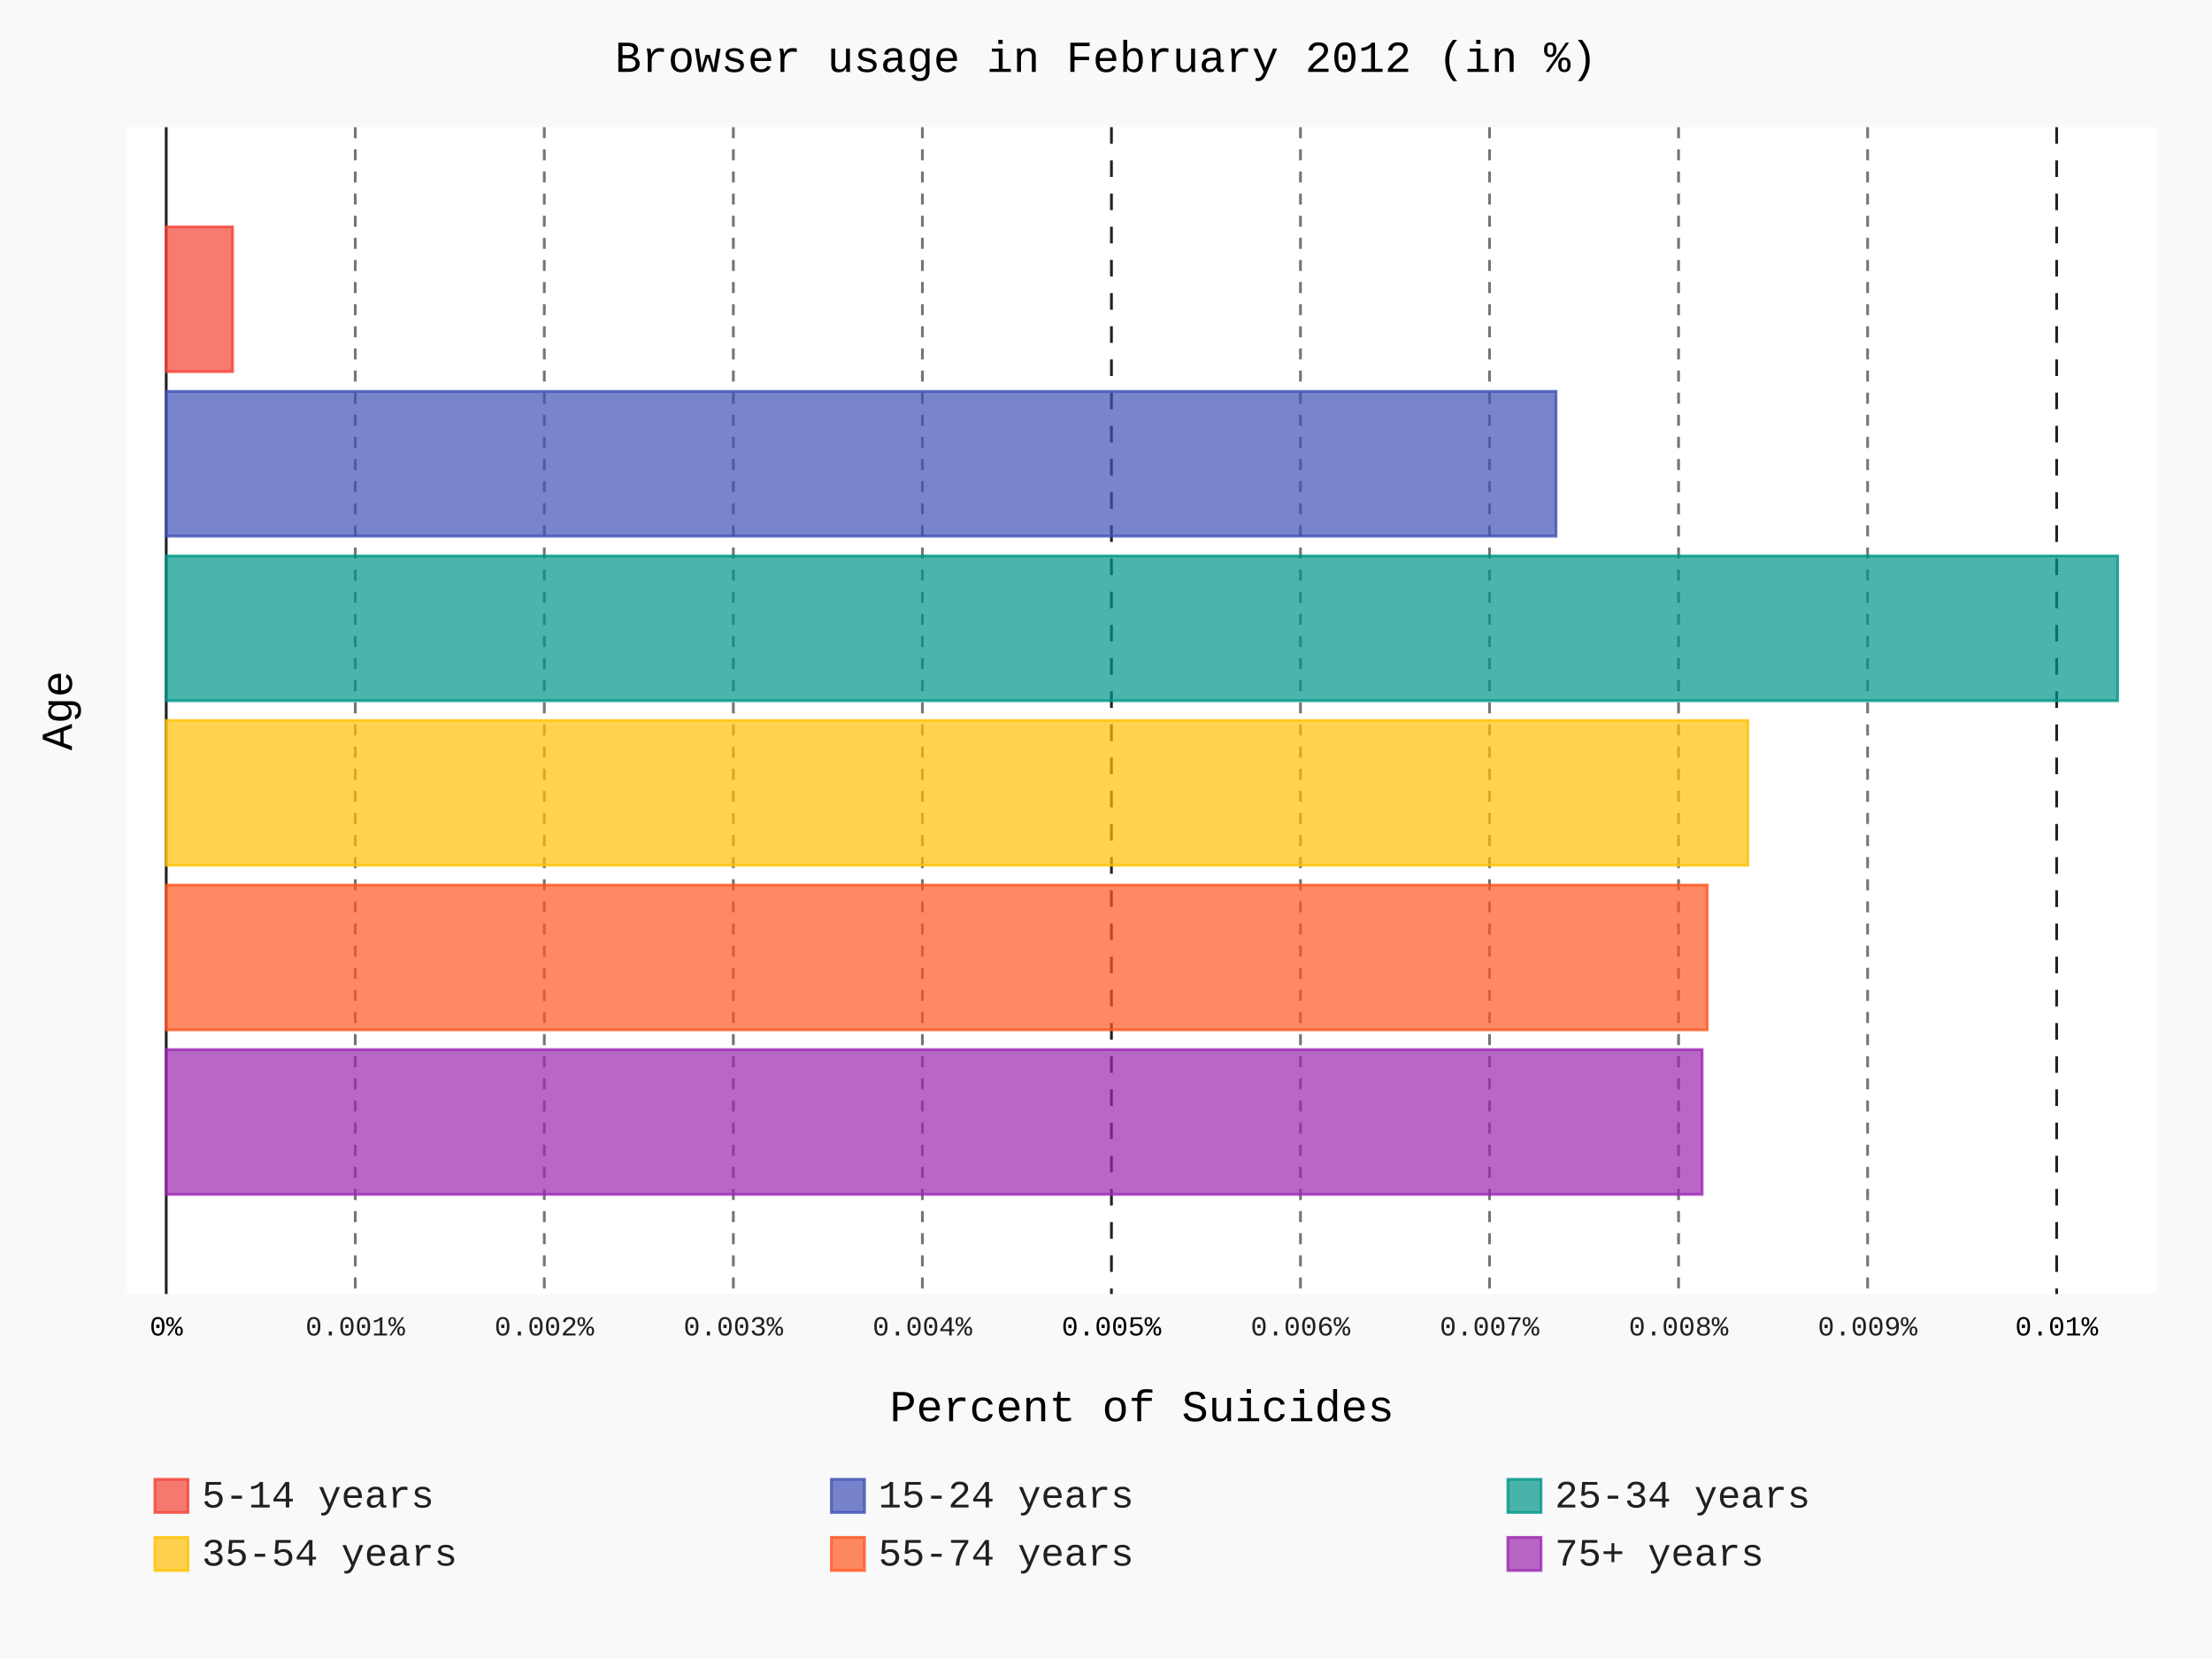
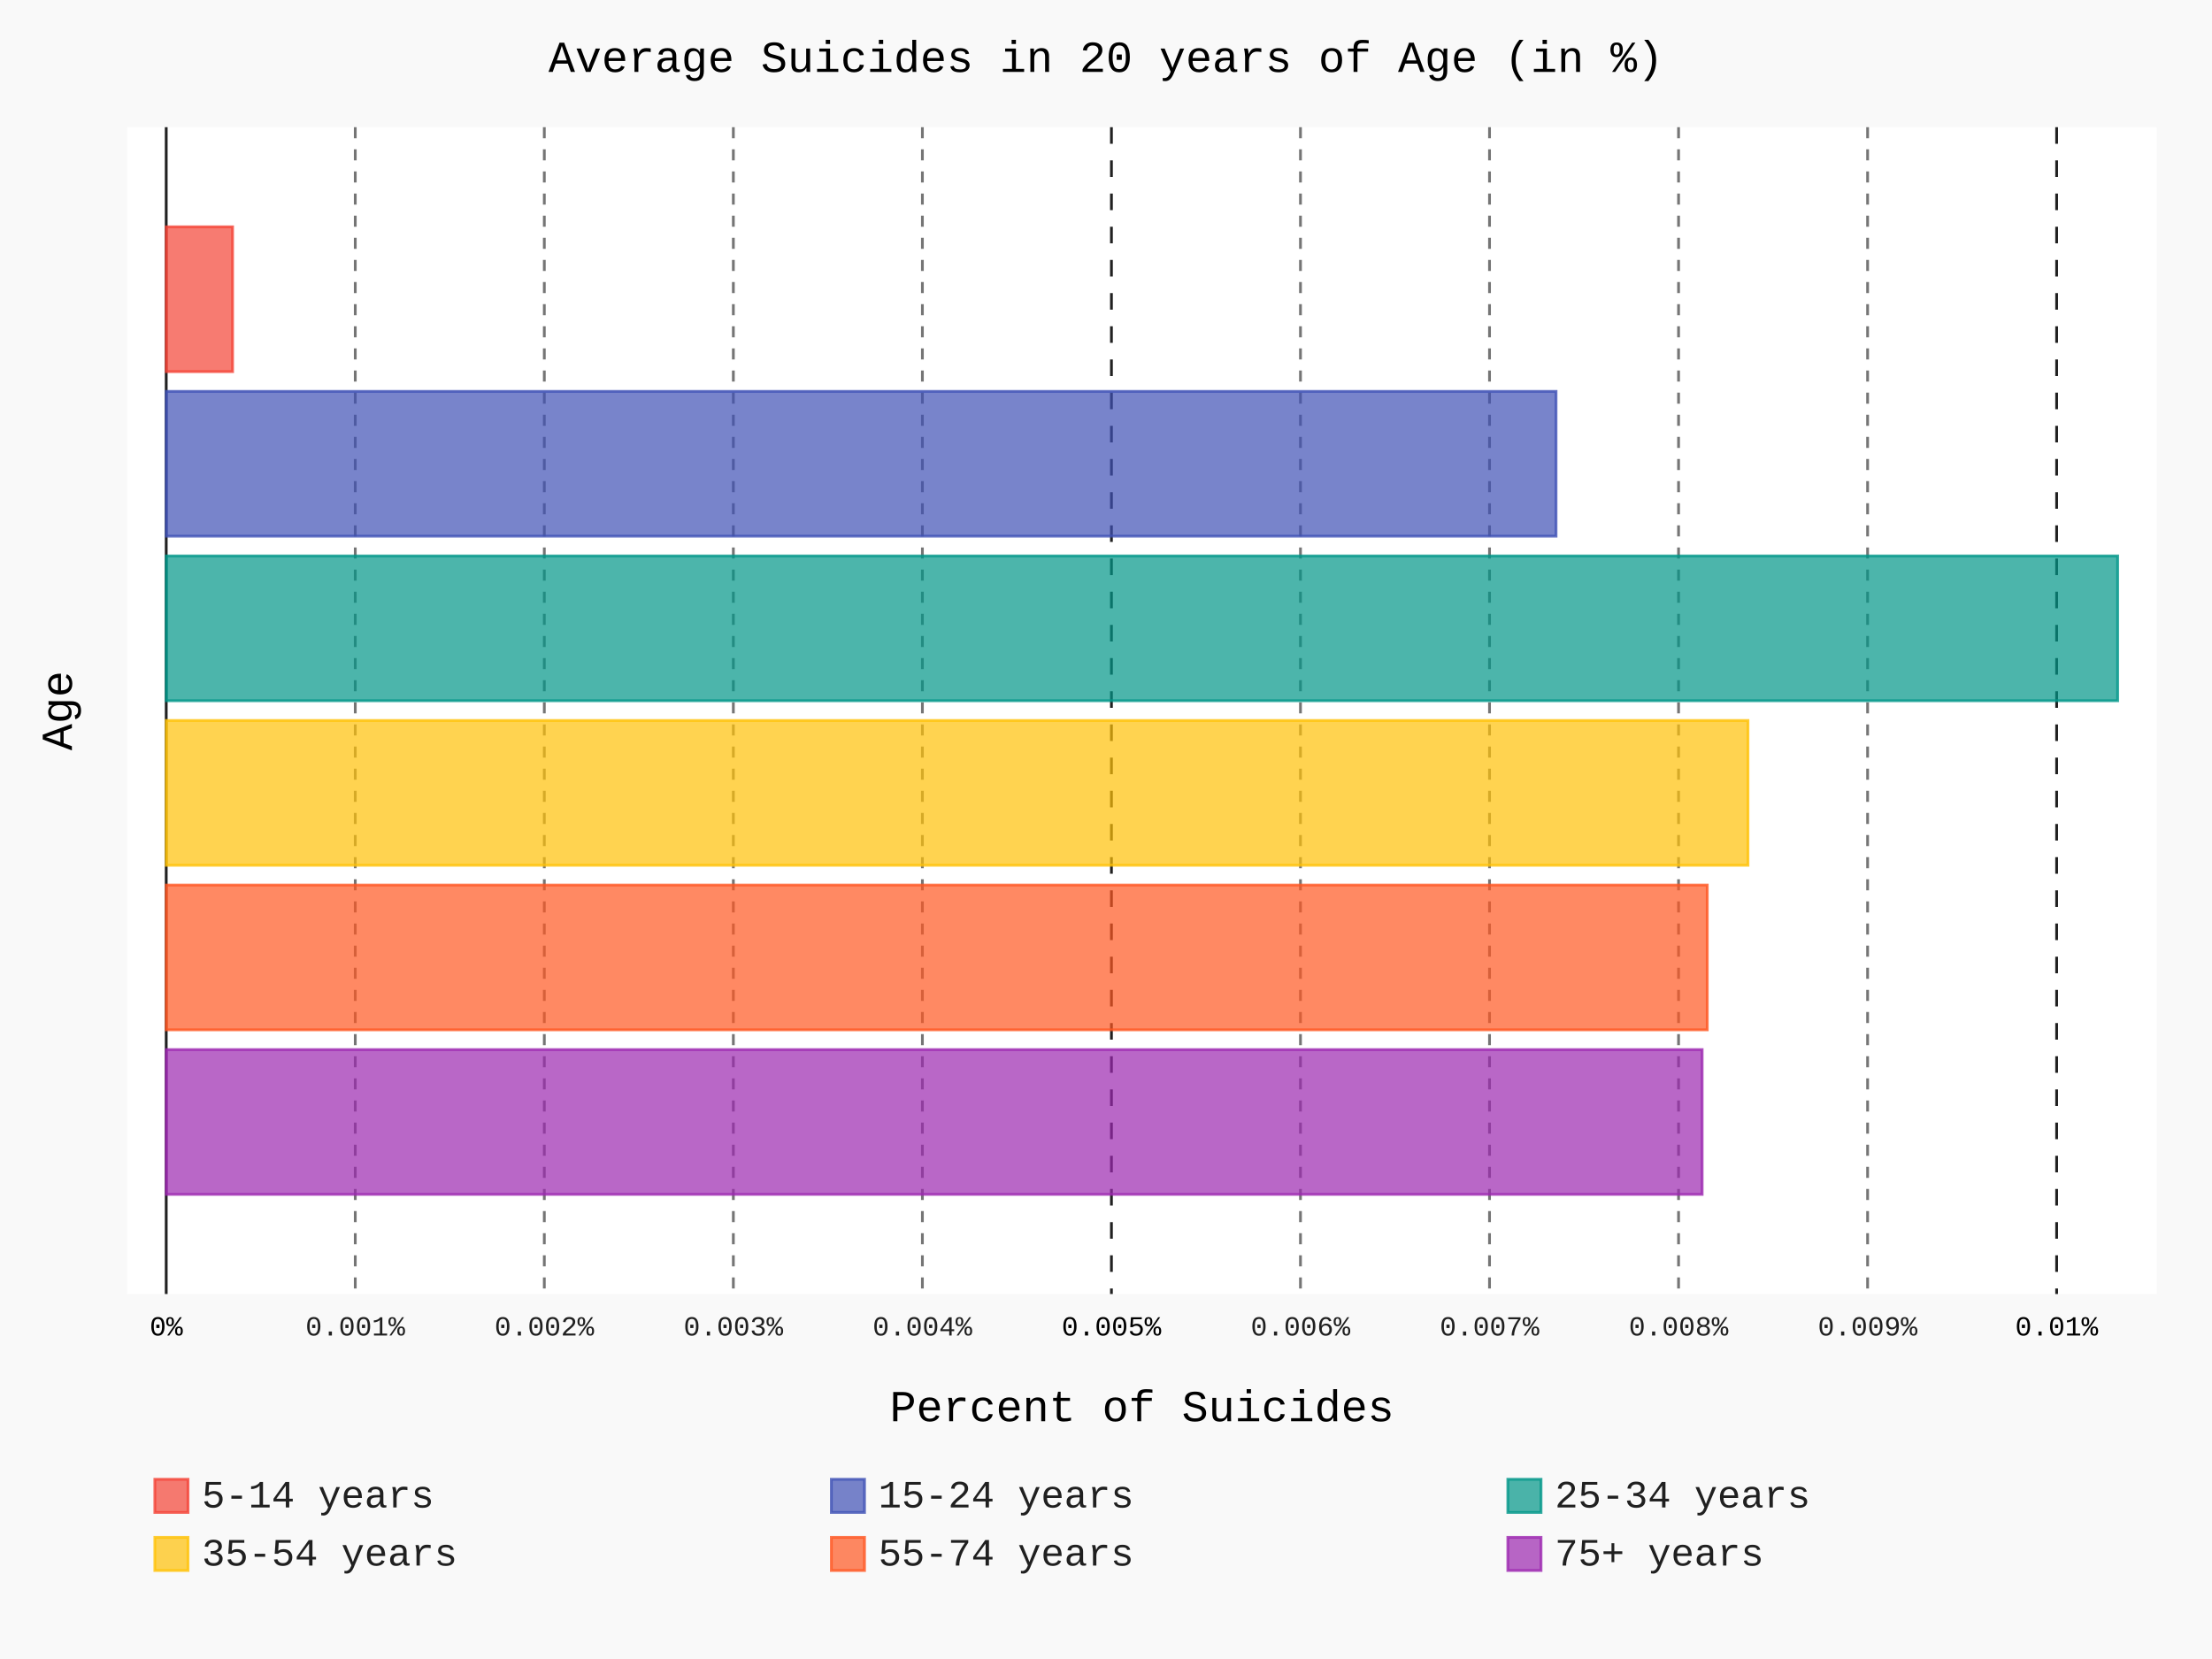
- <svg xmlns="http://www.w3.org/2000/svg" class="pygal-chart" id="chart-b010f4aa-3246-428c-9f32-02210e2542f7" viewBox="0 0 800 600">
+ <svg xmlns="http://www.w3.org/2000/svg" class="pygal-chart" id="chart-30fd9b90-52d3-4668-9d51-143c47fe1763" viewBox="0 0 800 600">
  <defs>
-     <style type="text/css">#chart-b010f4aa-3246-428c-9f32-02210e2542f7{-webkit-user-select:none;-webkit-font-smoothing:antialiased;font-family:Consolas,"Liberation Mono",Menlo,Courier,monospace}#chart-b010f4aa-3246-428c-9f32-02210e2542f7 .title{font-family:Consolas,"Liberation Mono",Menlo,Courier,monospace;font-size:16px}#chart-b010f4aa-3246-428c-9f32-02210e2542f7 .legends .legend text{font-family:Consolas,"Liberation Mono",Menlo,Courier,monospace;font-size:14px}#chart-b010f4aa-3246-428c-9f32-02210e2542f7 .axis text{font-family:Consolas,"Liberation Mono",Menlo,Courier,monospace;font-size:10px}#chart-b010f4aa-3246-428c-9f32-02210e2542f7 .axis text.major{font-family:Consolas,"Liberation Mono",Menlo,Courier,monospace;font-size:10px}#chart-b010f4aa-3246-428c-9f32-02210e2542f7 .text-overlay text.value{font-family:Consolas,"Liberation Mono",Menlo,Courier,monospace;font-size:16px}#chart-b010f4aa-3246-428c-9f32-02210e2542f7 .text-overlay text.label{font-family:Consolas,"Liberation Mono",Menlo,Courier,monospace;font-size:10px}#chart-b010f4aa-3246-428c-9f32-02210e2542f7 .tooltip{font-family:Consolas,"Liberation Mono",Menlo,Courier,monospace;font-size:14px}#chart-b010f4aa-3246-428c-9f32-02210e2542f7 text.no_data{font-family:Consolas,"Liberation Mono",Menlo,Courier,monospace;font-size:64px}
- #chart-b010f4aa-3246-428c-9f32-02210e2542f7{background-color:rgba(249,249,249,1)}#chart-b010f4aa-3246-428c-9f32-02210e2542f7 path,#chart-b010f4aa-3246-428c-9f32-02210e2542f7 line,#chart-b010f4aa-3246-428c-9f32-02210e2542f7 rect,#chart-b010f4aa-3246-428c-9f32-02210e2542f7 circle{-webkit-transition:150ms;-moz-transition:150ms;transition:150ms}#chart-b010f4aa-3246-428c-9f32-02210e2542f7 .graph &gt; .background{fill:rgba(249,249,249,1)}#chart-b010f4aa-3246-428c-9f32-02210e2542f7 .plot &gt; .background{fill:rgba(255,255,255,1)}#chart-b010f4aa-3246-428c-9f32-02210e2542f7 .graph{fill:rgba(0,0,0,.87)}#chart-b010f4aa-3246-428c-9f32-02210e2542f7 text.no_data{fill:rgba(0,0,0,1)}#chart-b010f4aa-3246-428c-9f32-02210e2542f7 .title{fill:rgba(0,0,0,1)}#chart-b010f4aa-3246-428c-9f32-02210e2542f7 .legends .legend text{fill:rgba(0,0,0,.87)}#chart-b010f4aa-3246-428c-9f32-02210e2542f7 .legends .legend:hover text{fill:rgba(0,0,0,1)}#chart-b010f4aa-3246-428c-9f32-02210e2542f7 .axis .line{stroke:rgba(0,0,0,1)}#chart-b010f4aa-3246-428c-9f32-02210e2542f7 .axis .guide.line{stroke:rgba(0,0,0,.54)}#chart-b010f4aa-3246-428c-9f32-02210e2542f7 .axis .major.line{stroke:rgba(0,0,0,.87)}#chart-b010f4aa-3246-428c-9f32-02210e2542f7 .axis text.major{fill:rgba(0,0,0,1)}#chart-b010f4aa-3246-428c-9f32-02210e2542f7 .axis.y .guides:hover .guide.line,#chart-b010f4aa-3246-428c-9f32-02210e2542f7 .line-graph .axis.x .guides:hover .guide.line,#chart-b010f4aa-3246-428c-9f32-02210e2542f7 .stackedline-graph .axis.x .guides:hover .guide.line,#chart-b010f4aa-3246-428c-9f32-02210e2542f7 .xy-graph .axis.x .guides:hover .guide.line{stroke:rgba(0,0,0,1)}#chart-b010f4aa-3246-428c-9f32-02210e2542f7 .axis .guides:hover text{fill:rgba(0,0,0,1)}#chart-b010f4aa-3246-428c-9f32-02210e2542f7 .reactive{fill-opacity:.7;stroke-opacity:.8}#chart-b010f4aa-3246-428c-9f32-02210e2542f7 .ci{stroke:rgba(0,0,0,.87)}#chart-b010f4aa-3246-428c-9f32-02210e2542f7 .reactive.active,#chart-b010f4aa-3246-428c-9f32-02210e2542f7 .active .reactive{fill-opacity:.8;stroke-opacity:.9;stroke-width:4}#chart-b010f4aa-3246-428c-9f32-02210e2542f7 .ci .reactive.active{stroke-width:1.5}#chart-b010f4aa-3246-428c-9f32-02210e2542f7 .series text{fill:rgba(0,0,0,1)}#chart-b010f4aa-3246-428c-9f32-02210e2542f7 .tooltip rect{fill:rgba(255,255,255,1);stroke:rgba(0,0,0,1);-webkit-transition:opacity 150ms;-moz-transition:opacity 150ms;transition:opacity 150ms}#chart-b010f4aa-3246-428c-9f32-02210e2542f7 .tooltip .label{fill:rgba(0,0,0,.87)}#chart-b010f4aa-3246-428c-9f32-02210e2542f7 .tooltip .label{fill:rgba(0,0,0,.87)}#chart-b010f4aa-3246-428c-9f32-02210e2542f7 .tooltip .legend{font-size:.8em;fill:rgba(0,0,0,.54)}#chart-b010f4aa-3246-428c-9f32-02210e2542f7 .tooltip .x_label{font-size:.6em;fill:rgba(0,0,0,1)}#chart-b010f4aa-3246-428c-9f32-02210e2542f7 .tooltip .xlink{font-size:.5em;text-decoration:underline}#chart-b010f4aa-3246-428c-9f32-02210e2542f7 .tooltip .value{font-size:1.5em}#chart-b010f4aa-3246-428c-9f32-02210e2542f7 .bound{font-size:.5em}#chart-b010f4aa-3246-428c-9f32-02210e2542f7 .max-value{font-size:.75em;fill:rgba(0,0,0,.54)}#chart-b010f4aa-3246-428c-9f32-02210e2542f7 .map-element{fill:rgba(255,255,255,1);stroke:rgba(0,0,0,.54) !important}#chart-b010f4aa-3246-428c-9f32-02210e2542f7 .map-element .reactive{fill-opacity:inherit;stroke-opacity:inherit}#chart-b010f4aa-3246-428c-9f32-02210e2542f7 .color-0,#chart-b010f4aa-3246-428c-9f32-02210e2542f7 .color-0 a:visited{stroke:#F44336;fill:#F44336}#chart-b010f4aa-3246-428c-9f32-02210e2542f7 .color-1,#chart-b010f4aa-3246-428c-9f32-02210e2542f7 .color-1 a:visited{stroke:#3F51B5;fill:#3F51B5}#chart-b010f4aa-3246-428c-9f32-02210e2542f7 .color-2,#chart-b010f4aa-3246-428c-9f32-02210e2542f7 .color-2 a:visited{stroke:#009688;fill:#009688}#chart-b010f4aa-3246-428c-9f32-02210e2542f7 .color-3,#chart-b010f4aa-3246-428c-9f32-02210e2542f7 .color-3 a:visited{stroke:#FFC107;fill:#FFC107}#chart-b010f4aa-3246-428c-9f32-02210e2542f7 .color-4,#chart-b010f4aa-3246-428c-9f32-02210e2542f7 .color-4 a:visited{stroke:#FF5722;fill:#FF5722}#chart-b010f4aa-3246-428c-9f32-02210e2542f7 .color-5,#chart-b010f4aa-3246-428c-9f32-02210e2542f7 .color-5 a:visited{stroke:#9C27B0;fill:#9C27B0}#chart-b010f4aa-3246-428c-9f32-02210e2542f7 .text-overlay .color-0 text{fill:black}#chart-b010f4aa-3246-428c-9f32-02210e2542f7 .text-overlay .color-1 text{fill:black}#chart-b010f4aa-3246-428c-9f32-02210e2542f7 .text-overlay .color-2 text{fill:black}#chart-b010f4aa-3246-428c-9f32-02210e2542f7 .text-overlay .color-3 text{fill:black}#chart-b010f4aa-3246-428c-9f32-02210e2542f7 .text-overlay .color-4 text{fill:black}#chart-b010f4aa-3246-428c-9f32-02210e2542f7 .text-overlay .color-5 text{fill:black}
- #chart-b010f4aa-3246-428c-9f32-02210e2542f7 text.no_data{text-anchor:middle}#chart-b010f4aa-3246-428c-9f32-02210e2542f7 .guide.line{fill:none}#chart-b010f4aa-3246-428c-9f32-02210e2542f7 .centered{text-anchor:middle}#chart-b010f4aa-3246-428c-9f32-02210e2542f7 .title{text-anchor:middle}#chart-b010f4aa-3246-428c-9f32-02210e2542f7 .legends .legend text{fill-opacity:1}#chart-b010f4aa-3246-428c-9f32-02210e2542f7 .axis.x text{text-anchor:middle}#chart-b010f4aa-3246-428c-9f32-02210e2542f7 .axis.x:not(.web) text[transform]{text-anchor:start}#chart-b010f4aa-3246-428c-9f32-02210e2542f7 .axis.x:not(.web) text[transform].backwards{text-anchor:end}#chart-b010f4aa-3246-428c-9f32-02210e2542f7 .axis.y text{text-anchor:end}#chart-b010f4aa-3246-428c-9f32-02210e2542f7 .axis.y text[transform].backwards{text-anchor:start}#chart-b010f4aa-3246-428c-9f32-02210e2542f7 .axis.y2 text{text-anchor:start}#chart-b010f4aa-3246-428c-9f32-02210e2542f7 .axis.y2 text[transform].backwards{text-anchor:end}#chart-b010f4aa-3246-428c-9f32-02210e2542f7 .axis .guide.line{stroke-dasharray:4,4}#chart-b010f4aa-3246-428c-9f32-02210e2542f7 .axis .major.guide.line{stroke-dasharray:6,6}#chart-b010f4aa-3246-428c-9f32-02210e2542f7 .horizontal .axis.y .guide.line,#chart-b010f4aa-3246-428c-9f32-02210e2542f7 .horizontal .axis.y2 .guide.line,#chart-b010f4aa-3246-428c-9f32-02210e2542f7 .vertical .axis.x .guide.line{opacity:0}#chart-b010f4aa-3246-428c-9f32-02210e2542f7 .horizontal .axis.always_show .guide.line,#chart-b010f4aa-3246-428c-9f32-02210e2542f7 .vertical .axis.always_show .guide.line{opacity:1 !important}#chart-b010f4aa-3246-428c-9f32-02210e2542f7 .axis.y .guides:hover .guide.line,#chart-b010f4aa-3246-428c-9f32-02210e2542f7 .axis.y2 .guides:hover .guide.line,#chart-b010f4aa-3246-428c-9f32-02210e2542f7 .axis.x .guides:hover .guide.line{opacity:1}#chart-b010f4aa-3246-428c-9f32-02210e2542f7 .axis .guides:hover text{opacity:1}#chart-b010f4aa-3246-428c-9f32-02210e2542f7 .nofill{fill:none}#chart-b010f4aa-3246-428c-9f32-02210e2542f7 .subtle-fill{fill-opacity:.2}#chart-b010f4aa-3246-428c-9f32-02210e2542f7 .dot{stroke-width:1px;fill-opacity:1}#chart-b010f4aa-3246-428c-9f32-02210e2542f7 .dot.active{stroke-width:5px}#chart-b010f4aa-3246-428c-9f32-02210e2542f7 .dot.negative{fill:transparent}#chart-b010f4aa-3246-428c-9f32-02210e2542f7 text,#chart-b010f4aa-3246-428c-9f32-02210e2542f7 tspan{stroke:none !important}#chart-b010f4aa-3246-428c-9f32-02210e2542f7 .series text.active{opacity:1}#chart-b010f4aa-3246-428c-9f32-02210e2542f7 .tooltip rect{fill-opacity:.95;stroke-width:.5}#chart-b010f4aa-3246-428c-9f32-02210e2542f7 .tooltip text{fill-opacity:1}#chart-b010f4aa-3246-428c-9f32-02210e2542f7 .showable{visibility:hidden}#chart-b010f4aa-3246-428c-9f32-02210e2542f7 .showable.shown{visibility:visible}#chart-b010f4aa-3246-428c-9f32-02210e2542f7 .gauge-background{fill:rgba(229,229,229,1);stroke:none}#chart-b010f4aa-3246-428c-9f32-02210e2542f7 .bg-lines{stroke:rgba(249,249,249,1);stroke-width:2px}</style>
+     <style type="text/css">#chart-30fd9b90-52d3-4668-9d51-143c47fe1763{-webkit-user-select:none;-webkit-font-smoothing:antialiased;font-family:Consolas,"Liberation Mono",Menlo,Courier,monospace}#chart-30fd9b90-52d3-4668-9d51-143c47fe1763 .title{font-family:Consolas,"Liberation Mono",Menlo,Courier,monospace;font-size:16px}#chart-30fd9b90-52d3-4668-9d51-143c47fe1763 .legends .legend text{font-family:Consolas,"Liberation Mono",Menlo,Courier,monospace;font-size:14px}#chart-30fd9b90-52d3-4668-9d51-143c47fe1763 .axis text{font-family:Consolas,"Liberation Mono",Menlo,Courier,monospace;font-size:10px}#chart-30fd9b90-52d3-4668-9d51-143c47fe1763 .axis text.major{font-family:Consolas,"Liberation Mono",Menlo,Courier,monospace;font-size:10px}#chart-30fd9b90-52d3-4668-9d51-143c47fe1763 .text-overlay text.value{font-family:Consolas,"Liberation Mono",Menlo,Courier,monospace;font-size:16px}#chart-30fd9b90-52d3-4668-9d51-143c47fe1763 .text-overlay text.label{font-family:Consolas,"Liberation Mono",Menlo,Courier,monospace;font-size:10px}#chart-30fd9b90-52d3-4668-9d51-143c47fe1763 .tooltip{font-family:Consolas,"Liberation Mono",Menlo,Courier,monospace;font-size:14px}#chart-30fd9b90-52d3-4668-9d51-143c47fe1763 text.no_data{font-family:Consolas,"Liberation Mono",Menlo,Courier,monospace;font-size:64px}
+ #chart-30fd9b90-52d3-4668-9d51-143c47fe1763{background-color:rgba(249,249,249,1)}#chart-30fd9b90-52d3-4668-9d51-143c47fe1763 path,#chart-30fd9b90-52d3-4668-9d51-143c47fe1763 line,#chart-30fd9b90-52d3-4668-9d51-143c47fe1763 rect,#chart-30fd9b90-52d3-4668-9d51-143c47fe1763 circle{-webkit-transition:150ms;-moz-transition:150ms;transition:150ms}#chart-30fd9b90-52d3-4668-9d51-143c47fe1763 .graph &gt; .background{fill:rgba(249,249,249,1)}#chart-30fd9b90-52d3-4668-9d51-143c47fe1763 .plot &gt; .background{fill:rgba(255,255,255,1)}#chart-30fd9b90-52d3-4668-9d51-143c47fe1763 .graph{fill:rgba(0,0,0,.87)}#chart-30fd9b90-52d3-4668-9d51-143c47fe1763 text.no_data{fill:rgba(0,0,0,1)}#chart-30fd9b90-52d3-4668-9d51-143c47fe1763 .title{fill:rgba(0,0,0,1)}#chart-30fd9b90-52d3-4668-9d51-143c47fe1763 .legends .legend text{fill:rgba(0,0,0,.87)}#chart-30fd9b90-52d3-4668-9d51-143c47fe1763 .legends .legend:hover text{fill:rgba(0,0,0,1)}#chart-30fd9b90-52d3-4668-9d51-143c47fe1763 .axis .line{stroke:rgba(0,0,0,1)}#chart-30fd9b90-52d3-4668-9d51-143c47fe1763 .axis .guide.line{stroke:rgba(0,0,0,.54)}#chart-30fd9b90-52d3-4668-9d51-143c47fe1763 .axis .major.line{stroke:rgba(0,0,0,.87)}#chart-30fd9b90-52d3-4668-9d51-143c47fe1763 .axis text.major{fill:rgba(0,0,0,1)}#chart-30fd9b90-52d3-4668-9d51-143c47fe1763 .axis.y .guides:hover .guide.line,#chart-30fd9b90-52d3-4668-9d51-143c47fe1763 .line-graph .axis.x .guides:hover .guide.line,#chart-30fd9b90-52d3-4668-9d51-143c47fe1763 .stackedline-graph .axis.x .guides:hover .guide.line,#chart-30fd9b90-52d3-4668-9d51-143c47fe1763 .xy-graph .axis.x .guides:hover .guide.line{stroke:rgba(0,0,0,1)}#chart-30fd9b90-52d3-4668-9d51-143c47fe1763 .axis .guides:hover text{fill:rgba(0,0,0,1)}#chart-30fd9b90-52d3-4668-9d51-143c47fe1763 .reactive{fill-opacity:.7;stroke-opacity:.8}#chart-30fd9b90-52d3-4668-9d51-143c47fe1763 .ci{stroke:rgba(0,0,0,.87)}#chart-30fd9b90-52d3-4668-9d51-143c47fe1763 .reactive.active,#chart-30fd9b90-52d3-4668-9d51-143c47fe1763 .active .reactive{fill-opacity:.8;stroke-opacity:.9;stroke-width:4}#chart-30fd9b90-52d3-4668-9d51-143c47fe1763 .ci .reactive.active{stroke-width:1.5}#chart-30fd9b90-52d3-4668-9d51-143c47fe1763 .series text{fill:rgba(0,0,0,1)}#chart-30fd9b90-52d3-4668-9d51-143c47fe1763 .tooltip rect{fill:rgba(255,255,255,1);stroke:rgba(0,0,0,1);-webkit-transition:opacity 150ms;-moz-transition:opacity 150ms;transition:opacity 150ms}#chart-30fd9b90-52d3-4668-9d51-143c47fe1763 .tooltip .label{fill:rgba(0,0,0,.87)}#chart-30fd9b90-52d3-4668-9d51-143c47fe1763 .tooltip .label{fill:rgba(0,0,0,.87)}#chart-30fd9b90-52d3-4668-9d51-143c47fe1763 .tooltip .legend{font-size:.8em;fill:rgba(0,0,0,.54)}#chart-30fd9b90-52d3-4668-9d51-143c47fe1763 .tooltip .x_label{font-size:.6em;fill:rgba(0,0,0,1)}#chart-30fd9b90-52d3-4668-9d51-143c47fe1763 .tooltip .xlink{font-size:.5em;text-decoration:underline}#chart-30fd9b90-52d3-4668-9d51-143c47fe1763 .tooltip .value{font-size:1.5em}#chart-30fd9b90-52d3-4668-9d51-143c47fe1763 .bound{font-size:.5em}#chart-30fd9b90-52d3-4668-9d51-143c47fe1763 .max-value{font-size:.75em;fill:rgba(0,0,0,.54)}#chart-30fd9b90-52d3-4668-9d51-143c47fe1763 .map-element{fill:rgba(255,255,255,1);stroke:rgba(0,0,0,.54) !important}#chart-30fd9b90-52d3-4668-9d51-143c47fe1763 .map-element .reactive{fill-opacity:inherit;stroke-opacity:inherit}#chart-30fd9b90-52d3-4668-9d51-143c47fe1763 .color-0,#chart-30fd9b90-52d3-4668-9d51-143c47fe1763 .color-0 a:visited{stroke:#F44336;fill:#F44336}#chart-30fd9b90-52d3-4668-9d51-143c47fe1763 .color-1,#chart-30fd9b90-52d3-4668-9d51-143c47fe1763 .color-1 a:visited{stroke:#3F51B5;fill:#3F51B5}#chart-30fd9b90-52d3-4668-9d51-143c47fe1763 .color-2,#chart-30fd9b90-52d3-4668-9d51-143c47fe1763 .color-2 a:visited{stroke:#009688;fill:#009688}#chart-30fd9b90-52d3-4668-9d51-143c47fe1763 .color-3,#chart-30fd9b90-52d3-4668-9d51-143c47fe1763 .color-3 a:visited{stroke:#FFC107;fill:#FFC107}#chart-30fd9b90-52d3-4668-9d51-143c47fe1763 .color-4,#chart-30fd9b90-52d3-4668-9d51-143c47fe1763 .color-4 a:visited{stroke:#FF5722;fill:#FF5722}#chart-30fd9b90-52d3-4668-9d51-143c47fe1763 .color-5,#chart-30fd9b90-52d3-4668-9d51-143c47fe1763 .color-5 a:visited{stroke:#9C27B0;fill:#9C27B0}#chart-30fd9b90-52d3-4668-9d51-143c47fe1763 .text-overlay .color-0 text{fill:black}#chart-30fd9b90-52d3-4668-9d51-143c47fe1763 .text-overlay .color-1 text{fill:black}#chart-30fd9b90-52d3-4668-9d51-143c47fe1763 .text-overlay .color-2 text{fill:black}#chart-30fd9b90-52d3-4668-9d51-143c47fe1763 .text-overlay .color-3 text{fill:black}#chart-30fd9b90-52d3-4668-9d51-143c47fe1763 .text-overlay .color-4 text{fill:black}#chart-30fd9b90-52d3-4668-9d51-143c47fe1763 .text-overlay .color-5 text{fill:black}
+ #chart-30fd9b90-52d3-4668-9d51-143c47fe1763 text.no_data{text-anchor:middle}#chart-30fd9b90-52d3-4668-9d51-143c47fe1763 .guide.line{fill:none}#chart-30fd9b90-52d3-4668-9d51-143c47fe1763 .centered{text-anchor:middle}#chart-30fd9b90-52d3-4668-9d51-143c47fe1763 .title{text-anchor:middle}#chart-30fd9b90-52d3-4668-9d51-143c47fe1763 .legends .legend text{fill-opacity:1}#chart-30fd9b90-52d3-4668-9d51-143c47fe1763 .axis.x text{text-anchor:middle}#chart-30fd9b90-52d3-4668-9d51-143c47fe1763 .axis.x:not(.web) text[transform]{text-anchor:start}#chart-30fd9b90-52d3-4668-9d51-143c47fe1763 .axis.x:not(.web) text[transform].backwards{text-anchor:end}#chart-30fd9b90-52d3-4668-9d51-143c47fe1763 .axis.y text{text-anchor:end}#chart-30fd9b90-52d3-4668-9d51-143c47fe1763 .axis.y text[transform].backwards{text-anchor:start}#chart-30fd9b90-52d3-4668-9d51-143c47fe1763 .axis.y2 text{text-anchor:start}#chart-30fd9b90-52d3-4668-9d51-143c47fe1763 .axis.y2 text[transform].backwards{text-anchor:end}#chart-30fd9b90-52d3-4668-9d51-143c47fe1763 .axis .guide.line{stroke-dasharray:4,4}#chart-30fd9b90-52d3-4668-9d51-143c47fe1763 .axis .major.guide.line{stroke-dasharray:6,6}#chart-30fd9b90-52d3-4668-9d51-143c47fe1763 .horizontal .axis.y .guide.line,#chart-30fd9b90-52d3-4668-9d51-143c47fe1763 .horizontal .axis.y2 .guide.line,#chart-30fd9b90-52d3-4668-9d51-143c47fe1763 .vertical .axis.x .guide.line{opacity:0}#chart-30fd9b90-52d3-4668-9d51-143c47fe1763 .horizontal .axis.always_show .guide.line,#chart-30fd9b90-52d3-4668-9d51-143c47fe1763 .vertical .axis.always_show .guide.line{opacity:1 !important}#chart-30fd9b90-52d3-4668-9d51-143c47fe1763 .axis.y .guides:hover .guide.line,#chart-30fd9b90-52d3-4668-9d51-143c47fe1763 .axis.y2 .guides:hover .guide.line,#chart-30fd9b90-52d3-4668-9d51-143c47fe1763 .axis.x .guides:hover .guide.line{opacity:1}#chart-30fd9b90-52d3-4668-9d51-143c47fe1763 .axis .guides:hover text{opacity:1}#chart-30fd9b90-52d3-4668-9d51-143c47fe1763 .nofill{fill:none}#chart-30fd9b90-52d3-4668-9d51-143c47fe1763 .subtle-fill{fill-opacity:.2}#chart-30fd9b90-52d3-4668-9d51-143c47fe1763 .dot{stroke-width:1px;fill-opacity:1}#chart-30fd9b90-52d3-4668-9d51-143c47fe1763 .dot.active{stroke-width:5px}#chart-30fd9b90-52d3-4668-9d51-143c47fe1763 .dot.negative{fill:transparent}#chart-30fd9b90-52d3-4668-9d51-143c47fe1763 text,#chart-30fd9b90-52d3-4668-9d51-143c47fe1763 tspan{stroke:none !important}#chart-30fd9b90-52d3-4668-9d51-143c47fe1763 .series text.active{opacity:1}#chart-30fd9b90-52d3-4668-9d51-143c47fe1763 .tooltip rect{fill-opacity:.95;stroke-width:.5}#chart-30fd9b90-52d3-4668-9d51-143c47fe1763 .tooltip text{fill-opacity:1}#chart-30fd9b90-52d3-4668-9d51-143c47fe1763 .showable{visibility:hidden}#chart-30fd9b90-52d3-4668-9d51-143c47fe1763 .showable.shown{visibility:visible}#chart-30fd9b90-52d3-4668-9d51-143c47fe1763 .gauge-background{fill:rgba(229,229,229,1);stroke:none}#chart-30fd9b90-52d3-4668-9d51-143c47fe1763 .bg-lines{stroke:rgba(249,249,249,1);stroke-width:2px}</style>
  </defs>
  <g class="graph horizontalbar-graph horizontal">
    <rect class="background" height="600" width="800" x="0" y="0" />
    <g class="plot" transform="translate(46, 46)">
      <rect class="background" height="422.0" width="734" x="0" y="0" />
      <g class="axis x always_show">
        <g class="guides">
          <path class="major line" d="M14.115 0 v422" />
          <text class="major" x="14.115" y="437.0">0%</text>
        </g>
        <g class="guides">
          <path class="guide line" d="M82.485 0 v422" />
          <text class="" x="82.485" y="437.0">0.001%</text>
        </g>
        <g class="guides">
          <path class="guide line" d="M150.855 0 v422" />
          <text class="" x="150.855" y="437.0">0.002%</text>
        </g>
        <g class="guides">
          <path class="guide line" d="M219.225 0 v422" />
          <text class="" x="219.225" y="437.0">0.003%</text>
        </g>
        <g class="guides">
          <path class="guide line" d="M287.595 0 v422" />
          <text class="" x="287.595" y="437.0">0.004%</text>
        </g>
        <g class="guides">
          <path class="major guide line" d="M355.965 0 v422" />
          <text class="major" x="355.965" y="437.0">0.005%</text>
        </g>
        <g class="guides">
          <path class="guide line" d="M424.335 0 v422" />
          <text class="" x="424.335" y="437.0">0.006%</text>
        </g>
        <g class="guides">
          <path class="guide line" d="M492.705 0 v422" />
          <text class="" x="492.705" y="437.0">0.007%</text>
        </g>
        <g class="guides">
          <path class="guide line" d="M561.075 0 v422" />
          <text class="" x="561.075" y="437.0">0.008%</text>
        </g>
        <g class="guides">
          <path class="guide line" d="M629.445 0 v422" />
          <text class="" x="629.445" y="437.0">0.009%</text>
        </g>
        <g class="guides">
          <path class="major guide line" d="M697.814 0 v422" />
          <text class="major" x="697.814" y="437.0">0.01%</text>
        </g>
      </g>
      <g class="series serie-5 color-5">
        <g class="bars">
          <g class="bar">
            <rect class="rect reactive tooltip-trigger" height="52.371" rx="0" ry="0" width="555.487" x="14.115" y="333.596" />
          </g>
        </g>
      </g>
      <g class="series serie-4 color-4">
        <g class="bars">
          <g class="bar">
            <rect class="rect reactive tooltip-trigger" height="52.371" rx="0" ry="0" width="557.331" x="14.115" y="274.084" />
          </g>
        </g>
      </g>
      <g class="series serie-3 color-3">
        <g class="bars">
          <g class="bar">
            <rect class="rect reactive tooltip-trigger" height="52.371" rx="0" ry="0" width="572.065" x="14.115" y="214.571" />
          </g>
        </g>
      </g>
      <g class="series serie-2 color-2">
        <g class="bars">
          <g class="bar">
            <rect class="rect reactive tooltip-trigger" height="52.371" rx="0" ry="0" width="705.769" x="14.115" y="155.058" />
          </g>
        </g>
      </g>
      <g class="series serie-1 color-1">
        <g class="bars">
          <g class="bar">
            <rect class="rect reactive tooltip-trigger" height="52.371" rx="0" ry="0" width="502.653" x="14.115" y="95.545" />
          </g>
        </g>
      </g>
      <g class="series serie-0 color-0">
        <g class="bars">
          <g class="bar">
            <rect class="rect reactive tooltip-trigger" height="52.371" rx="0" ry="0" width="24.001" x="14.115" y="36.032" />
          </g>
        </g>
      </g>
    </g>
    <g class="titles">
-       <text class="title plot_title" x="400.0" y="26">Browser usage in February 2012 (in %)</text>
+       <text class="title plot_title" x="400.0" y="26">Average Suicides in 20 years of Age (in %)</text>
      <text class="title" x="413.0" y="514.0">Percent of Suicides</text>
      <text class="title" transform="rotate(-90 0 257)" x="0" y="283.0">Age</text>
    </g>
    <g class="plot overlay" transform="translate(46, 46)">
      <g class="series serie-5 color-5" />
      <g class="series serie-4 color-4" />
      <g class="series serie-3 color-3" />
      <g class="series serie-2 color-2" />
      <g class="series serie-1 color-1" />
      <g class="series serie-0 color-0" />
    </g>
    <g class="plot text-overlay" transform="translate(46, 46)">
      <g class="series serie-5 color-5" />
      <g class="series serie-4 color-4" />
      <g class="series serie-3 color-3" />
      <g class="series serie-2 color-2" />
      <g class="series serie-1 color-1" />
      <g class="series serie-0 color-0" />
    </g>
    <g class="plot tooltip-overlay" transform="translate(46, 46)">
      <g class="tooltip" style="opacity: 0" transform="translate(0 0)">
        <rect class="tooltip-box" height="0" rx="0" ry="0" width="0" />
        <g class="text" />
      </g>
    </g>
    <g class="legends" transform="translate(56, 534)">
      <g class="legend reactive activate-serie" id="activate-serie-0">
        <rect class="color-0 reactive" height="12" width="12" x="0.0" y="1.0" />
        <text x="17.0" y="11.2">5-14 years</text>
      </g>
      <g class="legend reactive activate-serie" id="activate-serie-1">
        <rect class="color-1 reactive" height="12" width="12" x="244.667" y="1.0" />
        <text x="261.667" y="11.2">15-24 years</text>
      </g>
      <g class="legend reactive activate-serie" id="activate-serie-2">
        <rect class="color-2 reactive" height="12" width="12" x="489.333" y="1.0" />
        <text x="506.333" y="11.2">25-34 years</text>
      </g>
      <g class="legend reactive activate-serie" id="activate-serie-3">
        <rect class="color-3 reactive" height="12" width="12" x="0.0" y="22.0" />
        <text x="17.0" y="32.2">35-54 years</text>
      </g>
      <g class="legend reactive activate-serie" id="activate-serie-4">
        <rect class="color-4 reactive" height="12" width="12" x="244.667" y="22.0" />
        <text x="261.667" y="32.2">55-74 years</text>
      </g>
      <g class="legend reactive activate-serie" id="activate-serie-5">
        <rect class="color-5 reactive" height="12" width="12" x="489.333" y="22.0" />
        <text x="506.333" y="32.2">75+ years</text>
      </g>
    </g>
  </g>
</svg>
